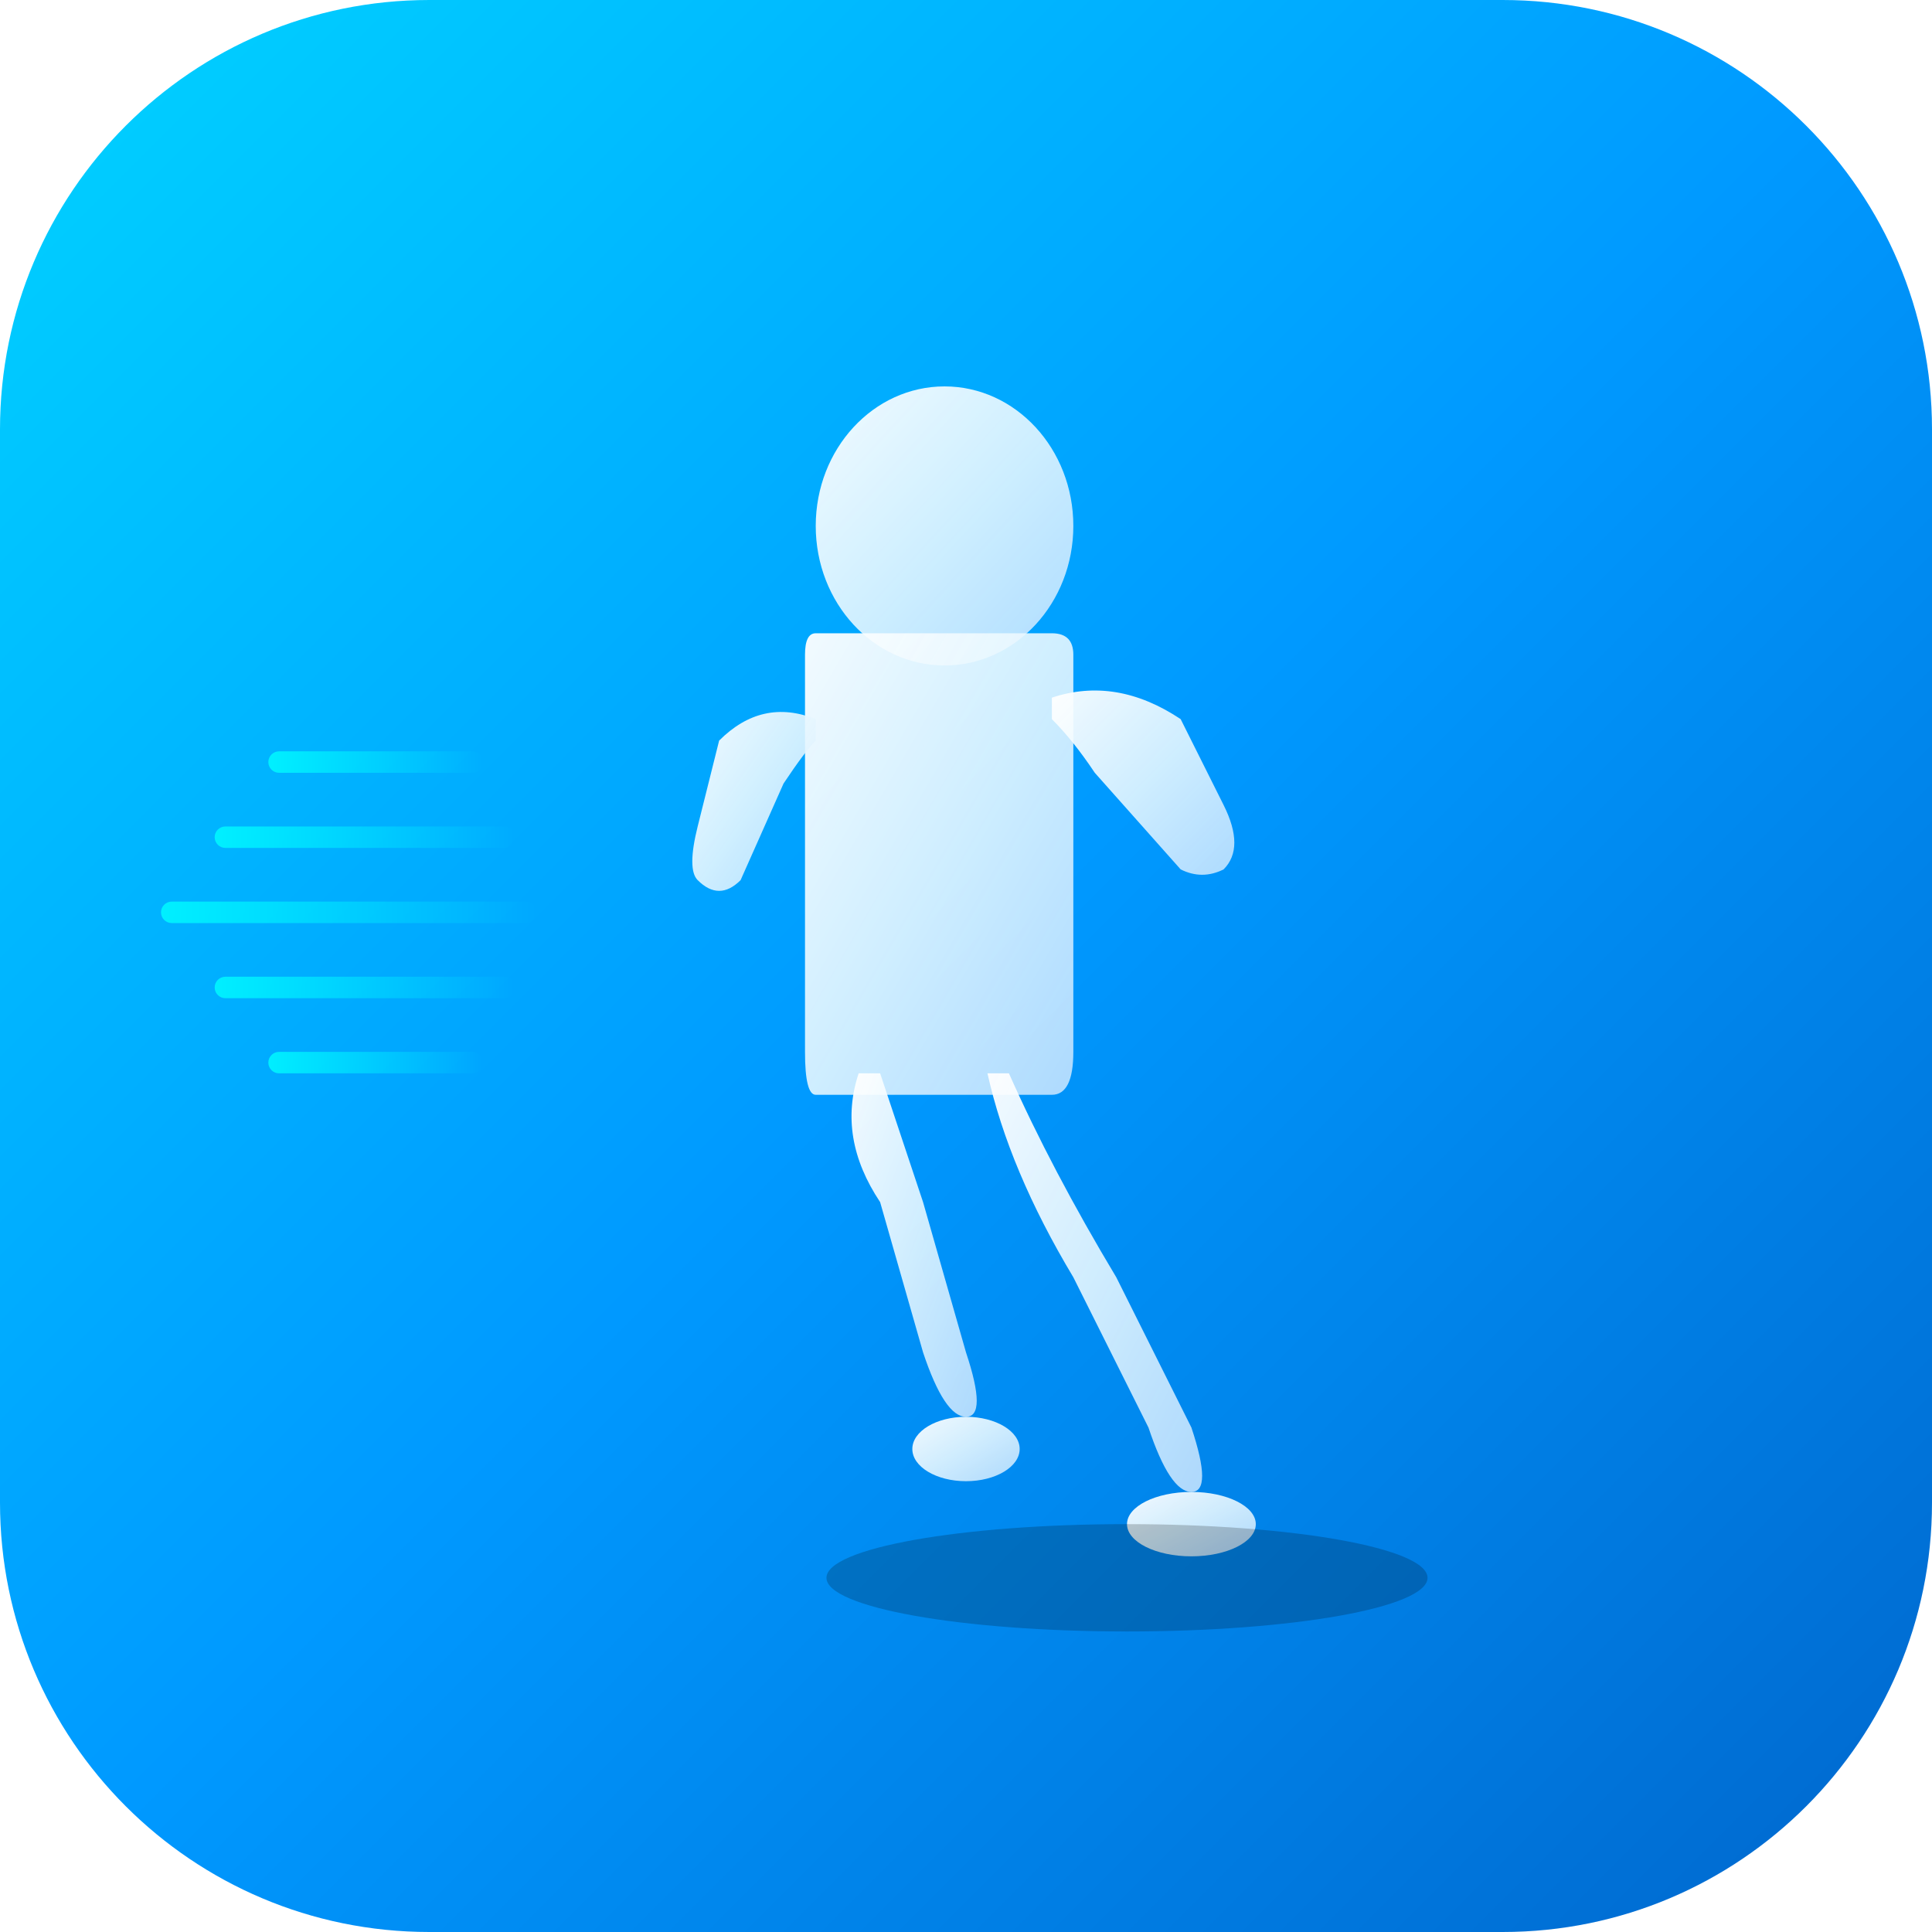
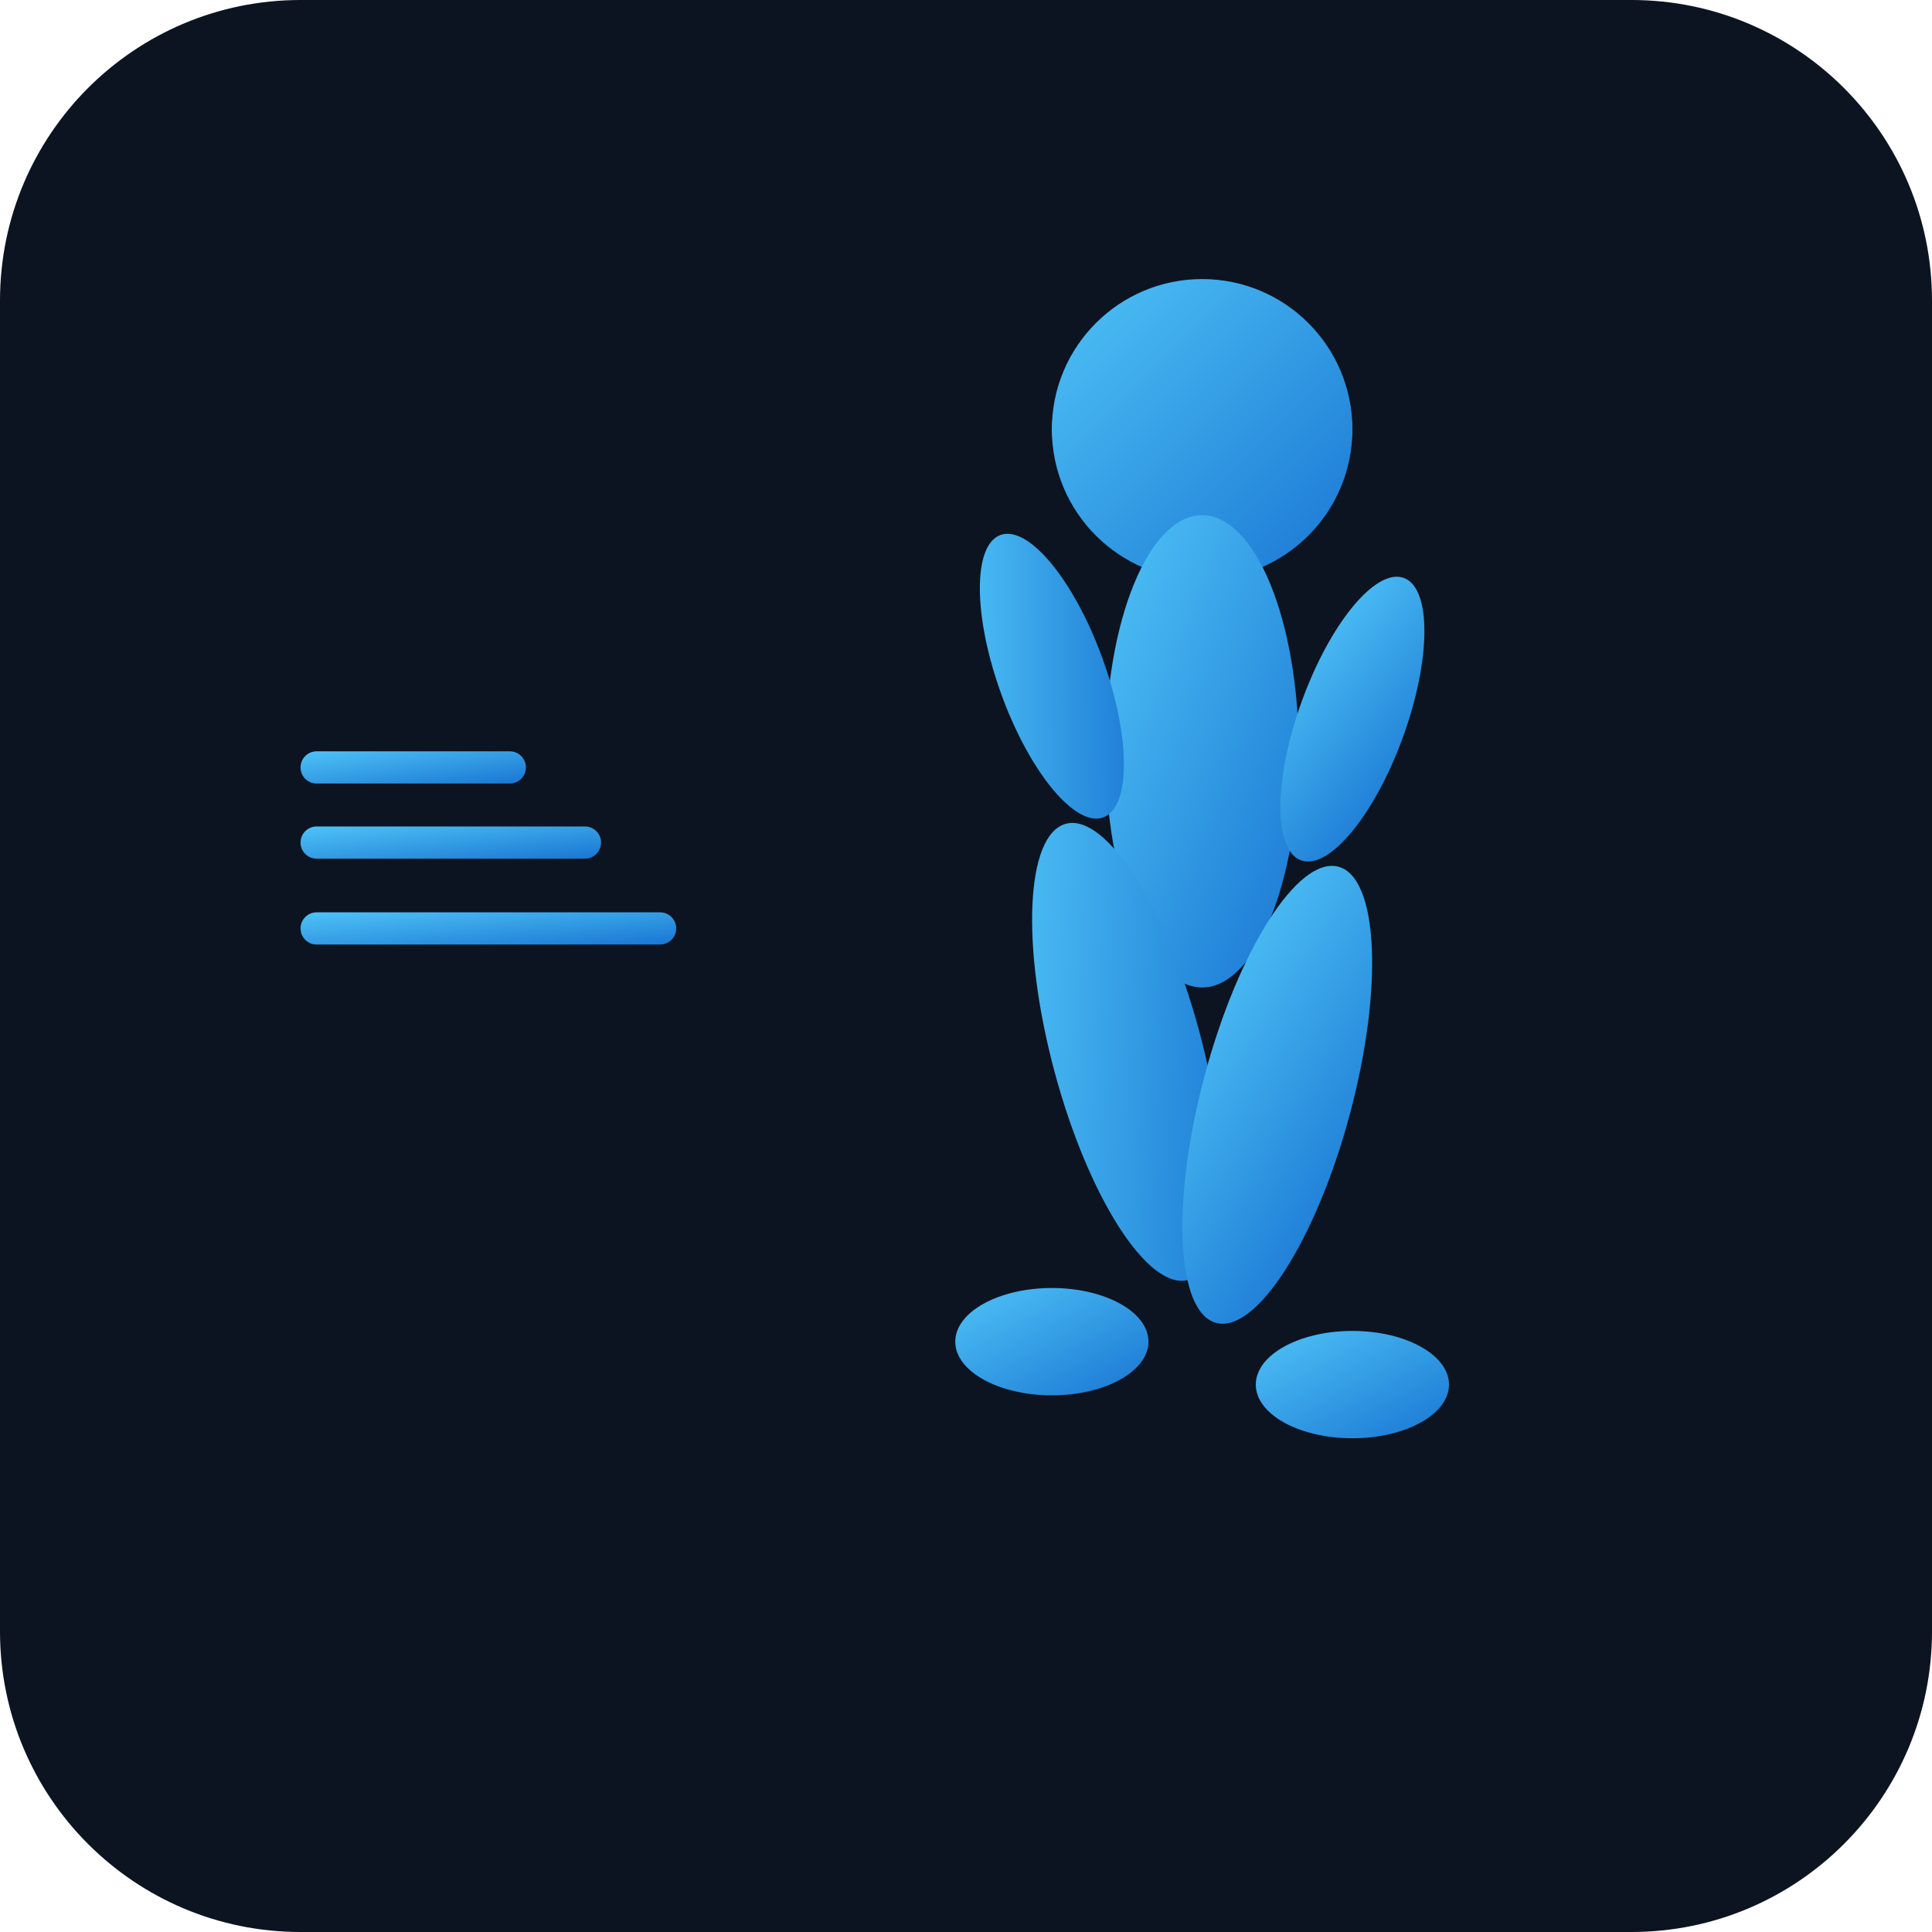
- <svg xmlns="http://www.w3.org/2000/svg" width="180" height="180" viewBox="0 0 180 180" fill="none">
-   <rect width="180" height="180" rx="40" fill="url(#gradient)" />
+ <svg xmlns="http://www.w3.org/2000/svg" width="180" height="180" viewBox="0 0 180 180">
  <defs>
-     <linearGradient id="gradient" x1="0%" y1="0%" x2="100%" y2="100%">
-       <stop offset="0%" style="stop-color:#00D4FF;stop-opacity:1" />
-       <stop offset="50%" style="stop-color:#0099FF;stop-opacity:1" />
-       <stop offset="100%" style="stop-color:#0066CC;stop-opacity:1" />
-     </linearGradient>
-     <linearGradient id="runner-gradient" x1="0%" y1="0%" x2="100%" y2="100%">
-       <stop offset="0%" style="stop-color:#FFFFFF;stop-opacity:0.95" />
-       <stop offset="50%" style="stop-color:#E6F7FF;stop-opacity:0.9" />
-       <stop offset="100%" style="stop-color:#CCE7FF;stop-opacity:0.85" />
-     </linearGradient>
-     <linearGradient id="speed-lines" x1="0%" y1="50%" x2="100%" y2="50%">
-       <stop offset="0%" style="stop-color:#00FFFF;stop-opacity:0.8" />
-       <stop offset="100%" style="stop-color:#00FFFF;stop-opacity:0" />
+     <linearGradient id="blueGradient" x1="0%" y1="0%" x2="100%" y2="100%">
+       <stop offset="0%" style="stop-color:#4FC3F7;stop-opacity:1" />
+       <stop offset="100%" style="stop-color:#1976D2;stop-opacity:1" />
    </linearGradient>
  </defs>
-   <rect x="25" y="70" width="20" height="2" rx="1" fill="url(#speed-lines)" />
-   <rect x="20" y="77" width="28" height="2" rx="1" fill="url(#speed-lines)" />
-   <rect x="15" y="84" width="35" height="2" rx="1" fill="url(#speed-lines)" />
-   <rect x="20" y="91" width="28" height="2" rx="1" fill="url(#speed-lines)" />
-   <rect x="25" y="98" width="20" height="2" rx="1" fill="url(#speed-lines)" />
-   <g transform="translate(70,35)" fill="url(#runner-gradient)">
-     <ellipse cx="18" cy="14" rx="12" ry="13" />
-     <path d="M 5 26 Q 5 24 6 24 L 28 24 Q 30 24 30 26 L 30 63 Q 30 67 28 67 L 6 67 Q 5 67 5 63 Z" />
-     <path d="M 6 32 Q 1 30 -3 34 L -5 42 Q -6 46 -5 47 Q -3 49 -1 47 L 3 38 Q 5 35 6 34 Z" />
-     <path d="M 28 30 Q 34 28 40 32 L 44 40 Q 46 44 44 46 Q 42 47 40 46 L 32 37 Q 30 34 28 32 Z" />
-     <path d="M 10 65 Q 8 71 12 77 L 16 91 Q 18 97 20 97 Q 22 97 20 91 L 16 77 Q 14 71 12 65 Z" />
-     <path d="M 22 65 Q 24 74 30 84 L 37 98 Q 39 104 41 104 Q 43 104 41 98 L 34 84 Q 28 74 24 65 Z" />
-     <ellipse cx="20" cy="100" rx="5" ry="3" />
-     <ellipse cx="41" cy="107" rx="6" ry="3" />
-   </g>
-   <ellipse cx="105" cy="147" rx="28" ry="5" fill="rgba(0,0,0,0.2)" />
+   <rect width="180" height="180" fill="#0D1421" rx="28" />
+   <rect x="28" y="70" width="21" height="3" fill="url(#blueGradient)" rx="1.5" />
+   <rect x="28" y="77" width="28" height="3" fill="url(#blueGradient)" rx="1.5" />
+   <rect x="28" y="85" width="35" height="3" fill="url(#blueGradient)" rx="1.5" />
+   <path d="M98 40 C 98 35, 105 28, 112 28 C 119 28, 126 35, 126 40 C 126 45, 119 52, 112 52 C 105 52, 98 45, 98 40 Z" fill="url(#blueGradient)" />
+   <circle cx="112" cy="40" r="14" fill="url(#blueGradient)" />
+   <ellipse cx="112" cy="70" rx="9" ry="22" fill="url(#blueGradient)" />
+   <ellipse cx="98" cy="63" rx="5" ry="14" fill="url(#blueGradient)" transform="rotate(-20 98 63)" />
+   <ellipse cx="126" cy="67" rx="5" ry="14" fill="url(#blueGradient)" transform="rotate(20 126 67)" />
+   <ellipse cx="105" cy="98" rx="7" ry="22" fill="url(#blueGradient)" transform="rotate(-15 105 98)" />
+   <ellipse cx="119" cy="102" rx="7" ry="22" fill="url(#blueGradient)" transform="rotate(15 119 102)" />
+   <ellipse cx="98" cy="125" rx="9" ry="5" fill="url(#blueGradient)" />
+   <ellipse cx="126" cy="129" rx="9" ry="5" fill="url(#blueGradient)" />
</svg>
